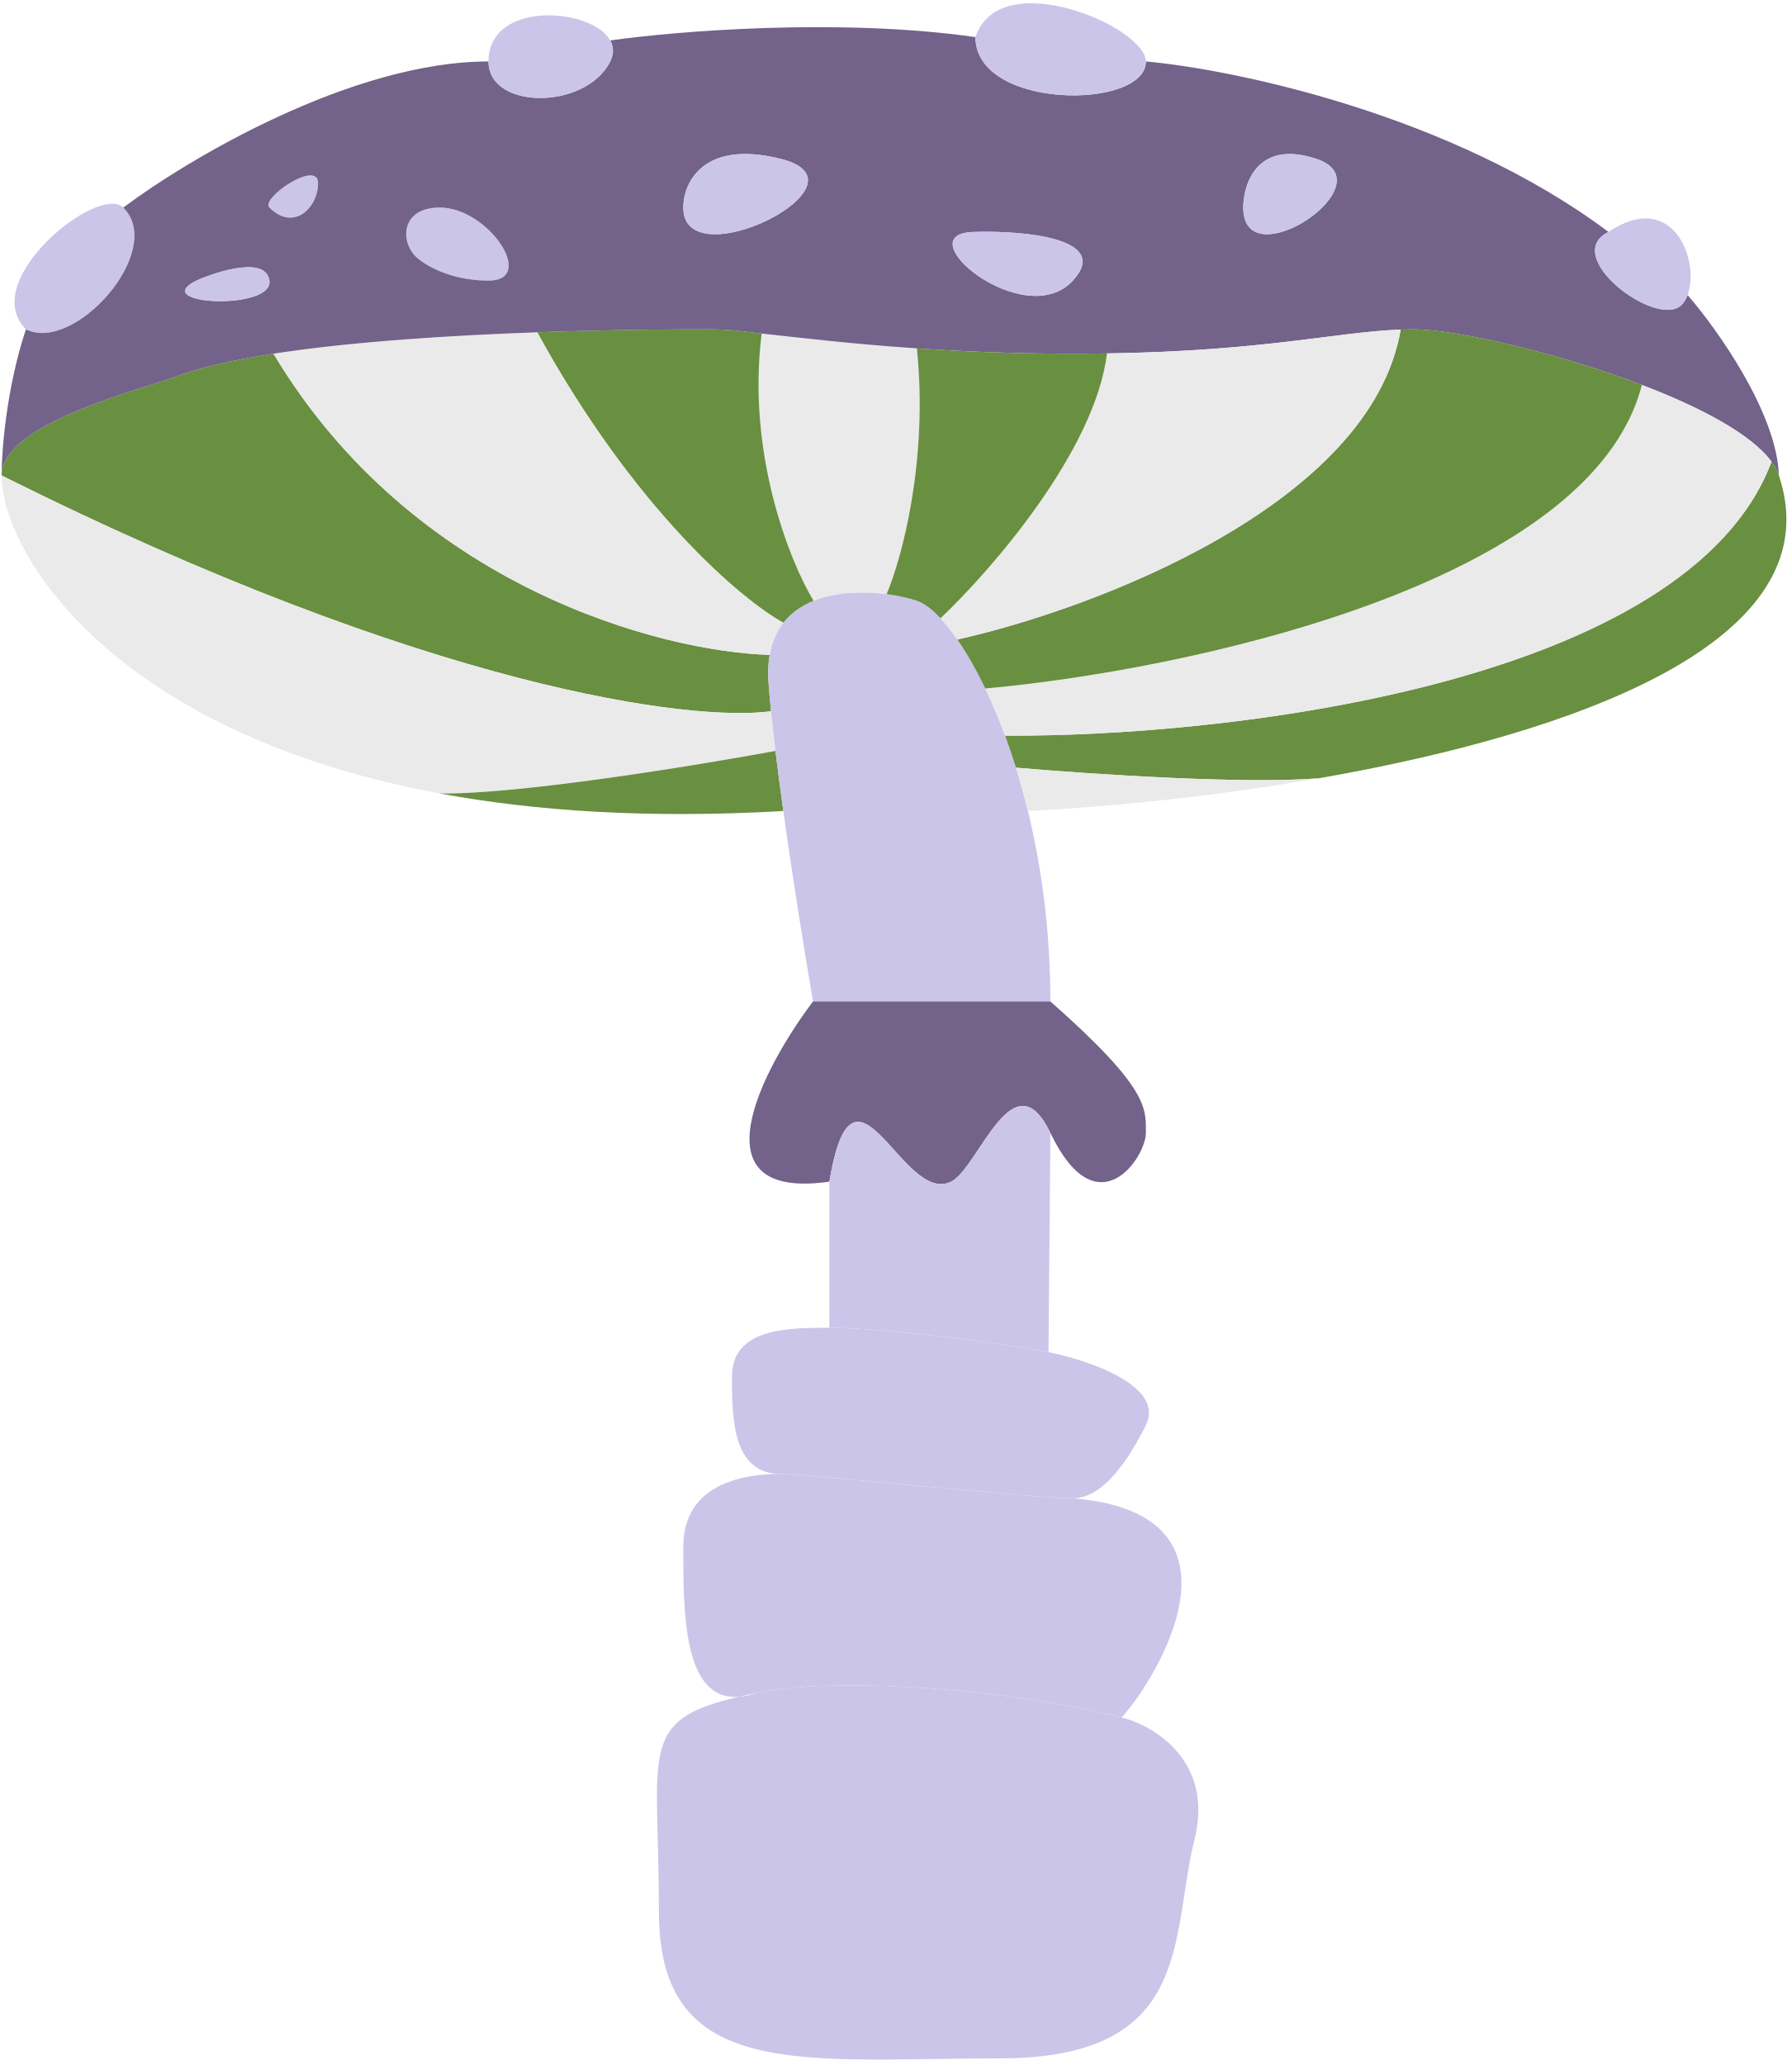
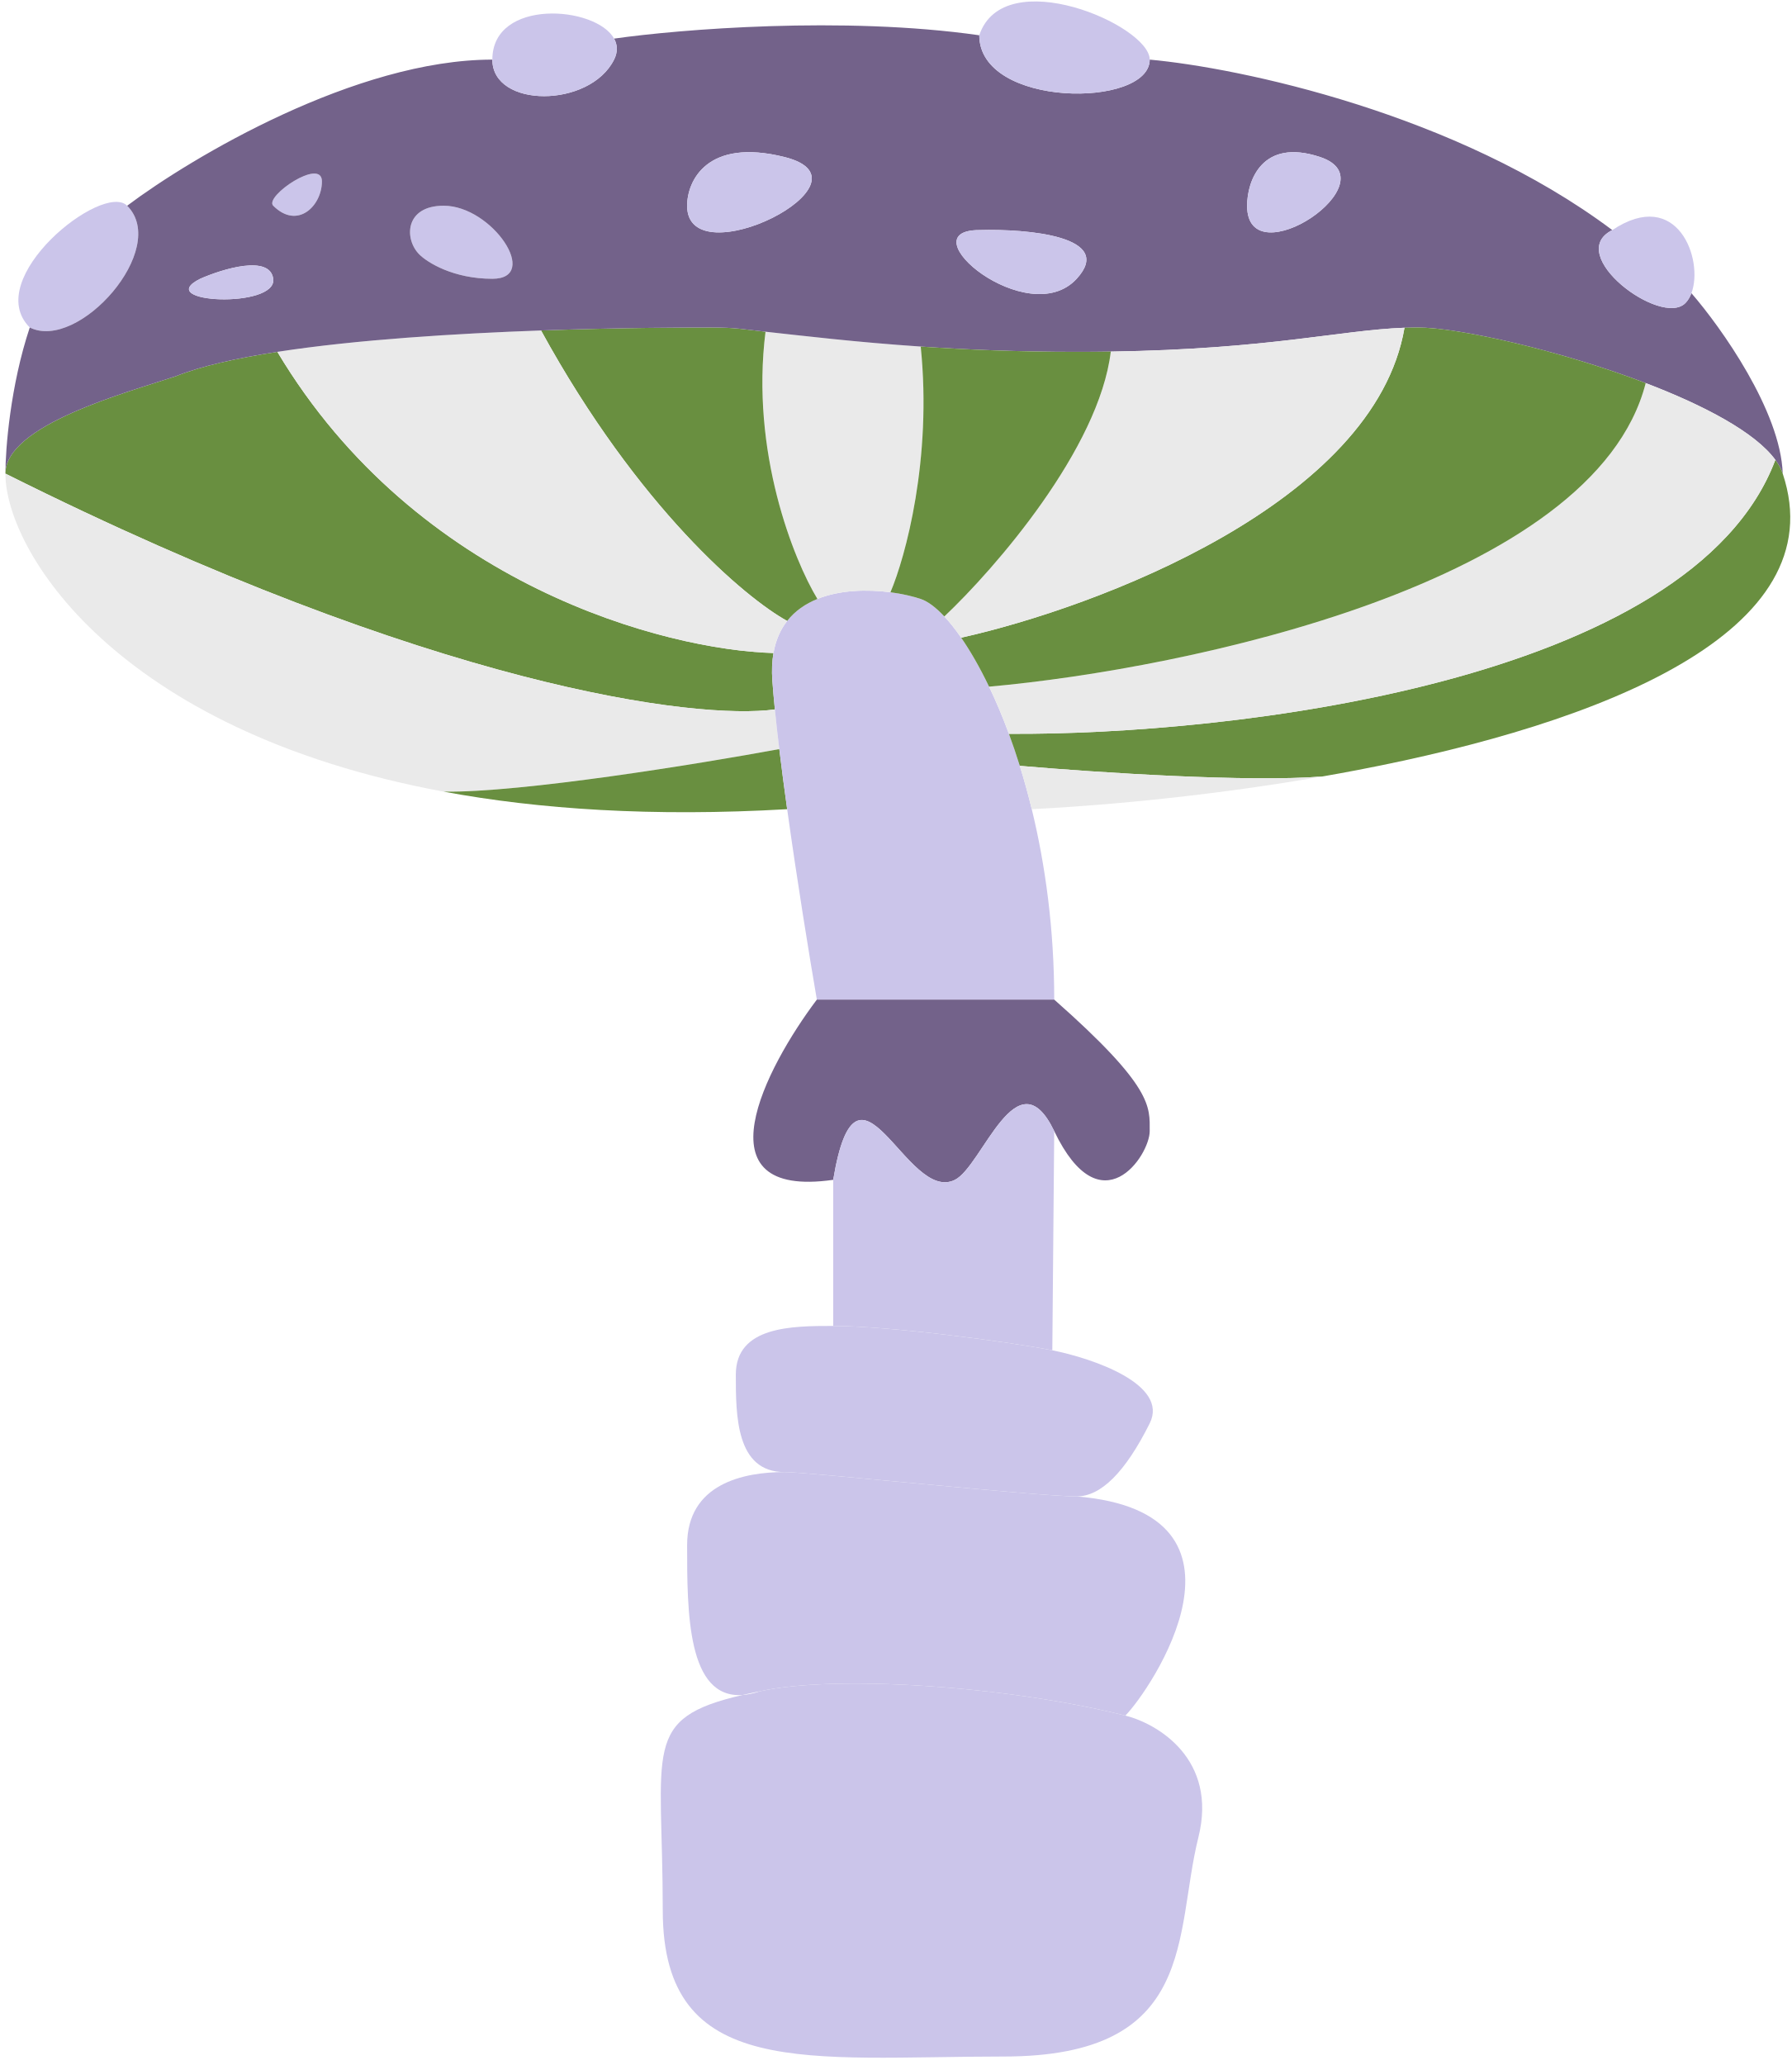
- <svg xmlns="http://www.w3.org/2000/svg" width="177" height="204" viewBox="0 0 177 204" fill="none">
-   <path d="M2.562 32.534C-2.25 27.722 9.779 18.099 12.185 20.505C16.418 24.737 7.374 34.94 2.562 32.534Z" fill="#CBC5EA" />
-   <path d="M26.62 20.504C25.705 19.59 31.431 15.693 31.431 18.098C31.431 20.504 29.025 22.91 26.62 20.504Z" fill="#CBC5EA" />
-   <path d="M16.997 37.345C12.185 38.949 0.156 42.157 0.156 46.968C42.498 68.139 68.486 71.321 76.188 70.265C76.085 69.239 76.001 68.281 75.939 67.413C75.867 66.402 75.91 65.499 76.05 64.693C65.459 64.398 40.826 58.035 27.027 34.94C22.984 35.565 19.478 36.353 16.997 37.345Z" fill="#698F40" />
-   <path d="M0.156 46.968C0.156 54.436 10.873 72.342 43.46 78.387C51.158 78.501 68.778 75.632 76.626 74.182C76.458 72.802 76.31 71.485 76.188 70.265C68.486 71.321 42.498 68.139 0.156 46.968Z" fill="#EAEAEA" />
-   <path d="M77.403 80.12C77.119 78.079 76.854 76.071 76.626 74.182C68.778 75.632 51.158 78.501 43.46 78.387C52.864 80.131 64.089 80.887 77.403 80.12Z" fill="#698F40" />
-   <path d="M80.337 98.931H103.792C103.792 91.983 102.914 85.62 101.574 80.12C101.21 78.627 100.812 77.198 100.389 75.838C100.046 74.736 99.686 73.68 99.314 72.672C98.688 70.979 98.028 69.422 97.353 68.016C96.443 66.118 95.507 64.493 94.596 63.177C94.028 62.355 93.469 61.653 92.933 61.079C92.081 60.167 91.286 59.579 90.598 59.35C89.805 59.086 88.767 58.843 87.609 58.691C85.351 58.394 82.637 58.444 80.391 59.35C79.226 59.82 78.187 60.521 77.403 61.524C76.751 62.358 76.276 63.4 76.05 64.693C75.91 65.499 75.867 66.402 75.939 67.413C76.001 68.281 76.085 69.239 76.188 70.265C76.31 71.485 76.458 72.802 76.626 74.182C76.854 76.071 77.119 78.079 77.403 80.12C78.391 87.214 79.608 94.701 80.337 98.931Z" fill="#CBC5EA" />
-   <path d="M75.265 32.951C73.765 44.832 78.057 55.501 80.391 59.35C82.637 58.444 85.351 58.394 87.609 58.691C89.082 55.237 91.742 45.547 90.598 34.417C84.126 33.978 79.015 33.358 75.265 32.951Z" fill="#EAEAEA" />
-   <path d="M69.923 32.534C68.03 32.534 61.292 32.534 53.083 32.827C62.706 50.383 73.306 59.273 77.403 61.524C78.187 60.521 79.226 59.82 80.391 59.35C78.057 55.501 73.765 44.832 75.265 32.951C72.978 32.703 72.329 32.534 69.923 32.534Z" fill="#698F40" />
-   <path d="M27.027 34.94C40.826 58.035 65.459 64.398 76.05 64.693C76.276 63.4 76.751 62.358 77.403 61.524C73.306 59.273 62.706 50.383 53.083 32.827C44.737 33.125 34.87 33.727 27.027 34.94Z" fill="#EAEAEA" />
-   <path d="M41.054 25.316C39.549 23.81 39.611 20.504 43.46 20.504C48.271 20.504 53.083 27.721 48.271 27.721C44.422 27.721 41.856 26.118 41.054 25.316Z" fill="#CBC5EA" />
-   <path fill-rule="evenodd" clip-rule="evenodd" d="M0.156 46.968C0.156 42.157 12.185 38.949 16.997 37.345C19.478 36.353 22.984 35.565 27.027 34.94C34.87 33.727 44.737 33.125 53.083 32.827C61.292 32.534 68.03 32.534 69.923 32.534C72.329 32.534 72.978 32.703 75.265 32.951C79.015 33.358 84.126 33.978 90.598 34.417C95.082 34.722 100.219 34.94 106.01 34.94C107.177 34.94 108.3 34.931 109.382 34.914C125.074 34.673 132.015 32.794 138.404 32.558C138.834 32.542 139.262 32.534 139.69 32.534C143.719 32.534 153.746 34.783 162.237 38.026C168.001 40.227 173.058 42.886 175.05 45.611C175.38 46.062 175.626 46.516 175.777 46.968C175.573 40.793 169.678 32.513 166.756 29.145C166.609 29.536 166.409 29.872 166.154 30.127C163.748 32.533 154.125 25.316 158.936 22.91C143.54 11.362 122.048 6.872 113.227 6.071C113.227 10.882 96.387 10.882 96.387 3.665C82.914 1.74 66.716 3.082 60.3 3.994C60.64 4.607 60.681 5.309 60.3 6.071C57.895 10.882 48.271 10.882 48.271 6.071C34.799 6.071 18.6 15.694 12.185 20.505C16.418 24.737 7.374 34.94 2.562 32.534C0.637 38.308 0.156 44.562 0.156 46.968ZM26.62 20.504C25.705 19.59 31.431 15.693 31.431 18.098C31.431 20.504 29.025 22.91 26.62 20.504ZM19.402 27.721C21.672 26.723 26.293 25.326 26.62 27.721C27.027 30.716 14.591 30.127 19.402 27.721ZM43.46 20.504C39.611 20.504 39.549 23.81 41.054 25.316C41.856 26.118 44.422 27.721 48.271 27.721C53.083 27.721 48.271 20.504 43.46 20.504ZM67.517 20.504C67.517 18.098 69.442 13.768 77.141 15.693C86.764 18.098 67.517 27.721 67.517 20.504ZM96.387 22.91C101.198 22.771 109.859 23.538 106.01 27.721C101.198 32.951 89.169 22.91 96.387 22.91ZM122.85 20.504C122.85 18.098 124.293 13.768 130.067 15.693C137.285 18.098 122.85 27.721 122.85 20.504Z" fill="#73628A" />
-   <path d="M19.402 27.721C21.672 26.723 26.293 25.326 26.62 27.721C27.027 30.716 14.591 30.127 19.402 27.721Z" fill="#CBC5EA" />
-   <path d="M48.271 6.071C48.271 10.882 57.895 10.882 60.3 6.071C60.681 5.309 60.64 4.607 60.3 3.994C58.496 0.739 48.271 -0.003 48.271 6.071Z" fill="#CBC5EA" />
-   <path d="M67.517 20.504C67.517 18.098 69.442 13.768 77.141 15.693C86.764 18.098 67.517 27.721 67.517 20.504Z" fill="#CBC5EA" />
-   <path d="M96.387 22.91C101.198 22.771 109.859 23.538 106.01 27.721C101.198 32.951 89.169 22.91 96.387 22.91Z" fill="#CBC5EA" />
-   <path d="M96.387 3.665C98.792 -3.553 113.227 2.669 113.227 6.071C113.227 10.882 96.387 10.882 96.387 3.665Z" fill="#CBC5EA" />
-   <path d="M122.85 20.504C122.85 18.098 124.293 13.768 130.067 15.693C137.285 18.098 122.85 27.721 122.85 20.504Z" fill="#CBC5EA" />
-   <path d="M158.936 22.91C154.125 25.316 163.748 32.533 166.154 30.127C166.409 29.872 166.609 29.536 166.756 29.145C167.995 25.844 165.389 18.608 158.936 22.91Z" fill="#CBC5EA" />
-   <path d="M175.05 45.611C166.77 67.62 121.109 72.822 99.314 72.672C99.686 73.68 100.046 74.736 100.389 75.838C108.228 76.516 123.11 77.473 130.286 76.888C131.444 76.686 132.602 76.475 133.758 76.253C157.89 71.629 180.994 62.621 175.777 46.968C175.626 46.516 175.38 46.062 175.05 45.611Z" fill="#698F40" />
-   <path d="M100.389 75.838C100.812 77.198 101.21 78.627 101.574 80.12C109.671 79.706 119.953 78.688 130.286 76.888C123.11 77.473 108.228 76.516 100.389 75.838Z" fill="#EAEAEA" />
-   <path d="M162.237 38.026C157.179 57.816 116.874 66.265 97.353 68.016C98.028 69.422 98.688 70.979 99.314 72.672C121.109 72.822 166.77 67.62 175.05 45.611C173.058 42.886 168.001 40.227 162.237 38.026Z" fill="#EAEAEA" />
-   <path d="M139.69 32.534C139.262 32.534 138.834 32.542 138.404 32.558C135.45 49.899 107.968 60.196 94.596 63.177C95.507 64.493 96.443 66.118 97.353 68.016C116.874 66.265 157.179 57.816 162.237 38.026C153.746 34.783 143.719 32.534 139.69 32.534Z" fill="#698F40" />
-   <path d="M109.382 34.914C108.23 44.517 97.936 56.358 92.933 61.079C93.469 61.653 94.028 62.355 94.596 63.177C107.968 60.196 135.45 49.899 138.404 32.558C132.015 32.794 125.074 34.673 109.382 34.914Z" fill="#EAEAEA" />
-   <path d="M87.609 58.691C88.767 58.843 89.805 59.086 90.598 59.35C91.286 59.579 92.081 60.167 92.933 61.079C97.936 56.358 108.23 44.517 109.382 34.914C108.3 34.931 107.177 34.94 106.01 34.94C100.219 34.94 95.082 34.722 90.598 34.417C91.742 45.547 89.082 55.237 87.609 58.691Z" fill="#698F40" />
-   <path d="M80.337 98.931C75.262 105.668 68.48 118.66 81.952 116.735C84.358 102.301 89.169 119.141 93.981 116.735C96.701 115.376 100.116 104.273 103.792 111.924C108.416 121.547 113.227 114.33 113.227 111.924C113.227 109.518 113.603 107.589 103.792 98.931H80.337Z" fill="#73628A" />
-   <path d="M74.734 167.256C74.103 167.469 73.526 167.589 73.001 167.627C62.945 169.946 65.111 172.928 65.111 188.908C65.111 205.748 79.545 203.343 98.791 203.343C118.038 203.343 115.632 191.314 118.038 181.691C119.962 173.993 114.029 170.464 110.821 169.662C98.791 166.655 81.951 165.653 74.734 167.256Z" fill="#CBC5EA" />
-   <path d="M106.01 148.01C102.154 148.01 79.546 145.605 77.141 145.605C73.131 145.605 67.518 146.736 67.518 152.822C67.517 159.408 67.518 168.019 73.001 167.627C73.542 167.502 74.119 167.379 74.734 167.256C81.951 165.653 98.791 166.655 110.821 169.662C113.227 167.256 125.257 149.613 106.01 148.01Z" fill="#CBC5EA" />
-   <path d="M103.604 133.576C99.594 132.774 87.566 131.17 81.952 131.17C77.943 131.17 72.329 131.17 72.329 135.982C72.329 139.991 72.329 145.605 77.141 145.605C79.546 145.605 102.154 148.01 106.01 148.01C108.416 148.01 110.821 145.605 113.227 140.793C115.152 136.944 107.614 134.378 103.604 133.576Z" fill="#CBC5EA" />
-   <path d="M93.981 116.735C89.169 119.141 84.358 102.301 81.952 116.735L81.952 131.17C87.566 131.17 99.594 132.774 103.604 133.576L103.792 111.924C100.116 104.273 96.701 115.376 93.981 116.735Z" fill="#CBC5EA" />
+ <svg xmlns="http://www.w3.org/2000/svg" width="236" height="272" viewBox="0 0 236 272" fill="none">
+   <path d="M3.921 43.138C-2.495 36.722 13.544 23.892 16.751 27.099C22.395 32.742 10.336 46.345 3.921 43.138Z" fill="#CBC5EA" />
+   <path d="M35.997 27.098C34.778 25.879 42.413 20.683 42.413 23.89C42.413 27.098 39.205 30.306 35.997 27.098Z" fill="#CBC5EA" />
+   <path d="M23.167 49.553C16.751 51.691 0.713 55.968 0.713 62.383C57.168 90.611 91.82 94.853 102.089 93.446C101.952 92.077 101.839 90.8 101.757 89.643C101.66 88.296 101.718 87.091 101.905 86.016C87.783 85.623 54.939 77.139 36.541 46.345C31.15 47.179 26.476 48.229 23.167 49.553Z" fill="#698F40" />
+   <path d="M0.713 62.383C0.713 72.341 15.002 96.216 58.451 104.275C68.716 104.428 92.209 100.601 102.672 98.669C102.449 96.828 102.252 95.072 102.089 93.446C91.82 94.853 57.168 90.611 0.713 62.383Z" fill="#EAEAEA" />
+   <path d="M103.709 106.586C103.33 103.865 102.977 101.187 102.672 98.669C92.209 100.601 68.716 104.428 58.451 104.275C70.99 106.6 85.957 107.609 103.709 106.586Z" fill="#698F40" />
+   <path d="M107.62 131.667H138.894C138.894 122.403 137.723 113.919 135.936 106.586C135.451 104.595 134.921 102.689 134.356 100.876C133.899 99.407 133.419 97.999 132.923 96.656C132.089 94.398 131.208 92.322 130.309 90.447C129.095 87.916 127.847 85.75 126.633 83.995C125.875 82.899 125.13 81.963 124.416 81.198C123.279 79.981 122.219 79.198 121.303 78.893C120.244 78.54 118.86 78.216 117.317 78.014C114.306 77.618 110.687 77.684 107.693 78.893C106.14 79.519 104.754 80.454 103.709 81.791C102.84 82.903 102.206 84.293 101.905 86.016C101.718 87.091 101.66 88.296 101.757 89.643C101.839 90.8 101.952 92.077 102.089 93.446C102.252 95.072 102.449 96.828 102.672 98.669C102.977 101.187 103.33 103.865 103.709 106.586C105.025 116.045 106.648 126.027 107.62 131.667Z" fill="#CBC5EA" />
+   <path d="M100.858 43.693C98.858 59.535 104.581 73.76 107.693 78.893C110.687 77.684 114.306 77.618 117.317 78.014C119.281 73.409 122.827 60.489 121.303 45.649C112.673 45.063 105.858 44.236 100.858 43.693Z" fill="#EAEAEA" />
+   <path d="M93.736 43.138C91.211 43.138 82.227 43.138 71.282 43.529C84.113 66.937 98.246 78.79 103.709 81.791C104.754 80.454 106.14 79.519 107.693 78.893C104.581 73.76 98.858 59.535 100.858 43.693C97.809 43.363 96.943 43.138 93.736 43.138Z" fill="#698F40" />
+   <path d="M36.541 46.345C54.939 77.139 87.783 85.623 101.905 86.016C102.206 84.293 102.84 82.903 103.709 81.791C98.246 78.79 84.113 66.937 71.282 43.529C60.154 43.926 46.998 44.728 36.541 46.345Z" fill="#EAEAEA" />
+   <path d="M55.243 33.513C53.236 31.506 53.319 27.098 58.451 27.098C64.867 27.098 71.282 36.721 64.867 36.721C59.734 36.721 56.313 34.583 55.243 33.513Z" fill="#CBC5EA" />
+   <path fill-rule="evenodd" clip-rule="evenodd" d="M0.713 62.383C0.713 55.968 16.751 51.691 23.167 49.553C26.476 48.229 31.15 47.179 36.541 46.345C46.998 44.728 60.154 43.926 71.282 43.529C82.227 43.138 91.211 43.138 93.736 43.138C96.943 43.138 97.809 43.363 100.858 43.693C105.858 44.236 112.673 45.063 121.303 45.649C127.281 46.055 134.13 46.345 141.851 46.345C143.407 46.345 144.905 46.333 146.347 46.311C167.27 45.99 176.525 43.485 185.043 43.17C185.617 43.149 186.188 43.138 186.758 43.138C192.13 43.138 205.499 46.136 216.821 50.46C224.506 53.395 231.248 56.941 233.904 60.573C234.344 61.175 234.672 61.78 234.874 62.384C234.602 54.15 226.742 43.109 222.846 38.619C222.651 39.141 222.383 39.589 222.043 39.929C218.835 43.136 206.004 33.513 212.42 30.306C191.891 14.909 163.235 8.922 151.474 7.853C151.474 14.268 129.02 14.269 129.02 4.645C111.057 2.079 89.459 3.869 80.905 5.085C81.358 5.902 81.413 6.837 80.905 7.853C77.697 14.269 64.867 14.269 64.867 7.853C46.904 7.853 25.305 20.684 16.751 27.099C22.395 32.742 10.336 46.345 3.921 43.138C1.354 50.836 0.713 59.176 0.713 62.383ZM35.997 27.098C34.778 25.879 42.413 20.683 42.413 23.89C42.413 27.098 39.205 30.306 35.997 27.098ZM26.374 36.721C29.401 35.39 35.562 33.527 35.997 36.721C36.541 40.714 19.959 39.929 26.374 36.721ZM58.451 27.098C53.319 27.098 53.236 31.506 55.243 33.513C56.313 34.583 59.734 36.721 64.867 36.721C71.282 36.721 64.867 27.098 58.451 27.098ZM90.528 27.098C90.528 23.89 93.094 18.116 103.359 20.683C116.189 23.89 90.528 36.721 90.528 27.098ZM129.02 30.306C135.435 30.12 146.983 31.143 141.851 36.721C135.435 43.693 119.397 30.306 129.02 30.306ZM164.305 27.098C164.305 23.89 166.229 18.116 173.928 20.683C183.551 23.89 164.305 36.721 164.305 27.098Z" fill="#73628A" />
+   <path d="M26.374 36.721C29.401 35.39 35.562 33.527 35.997 36.721C36.541 40.714 19.959 39.929 26.374 36.721Z" fill="#CBC5EA" />
+   <path d="M64.867 7.853C64.867 14.269 77.697 14.269 80.905 7.853C81.413 6.837 81.358 5.902 80.905 5.085C78.499 0.744 64.867 -0.245 64.867 7.853Z" fill="#CBC5EA" />
+   <path d="M90.528 27.098C90.528 23.89 93.094 18.116 103.359 20.683C116.189 23.89 90.528 36.721 90.528 27.098Z" fill="#CBC5EA" />
+   <path d="M129.02 30.306C135.435 30.12 146.983 31.143 141.851 36.721C135.435 43.693 119.397 30.306 129.02 30.306Z" fill="#CBC5EA" />
+   <path d="M129.02 4.645C132.228 -4.979 151.474 3.317 151.474 7.853C151.474 14.268 129.02 14.269 129.02 4.645Z" fill="#CBC5EA" />
+   <path d="M164.305 27.098C164.305 23.89 166.229 18.116 173.928 20.683C183.551 23.89 164.305 36.721 164.305 27.098Z" fill="#CBC5EA" />
+   <path d="M212.42 30.306C206.004 33.513 218.835 43.136 222.043 39.929C222.383 39.589 222.651 39.141 222.846 38.619C224.499 34.218 221.023 24.57 212.42 30.306Z" fill="#CBC5EA" />
+   <path d="M233.904 60.573C222.864 89.919 161.983 96.855 132.923 96.656C133.419 97.999 133.899 99.407 134.356 100.876C144.809 101.781 164.651 103.057 174.219 102.277C175.763 102.008 177.307 101.726 178.849 101.43C211.024 95.264 241.83 83.254 234.874 62.384C234.672 61.78 234.344 61.175 233.904 60.573Z" fill="#698F40" />
+   <path d="M134.356 100.876C134.921 102.689 135.451 104.595 135.936 106.586C146.732 106.034 160.442 104.676 174.219 102.277C164.651 103.057 144.809 101.781 134.356 100.876Z" fill="#EAEAEA" />
+   <path d="M216.821 50.46C210.077 76.847 156.336 88.113 130.309 90.447C131.208 92.322 132.089 94.398 132.923 96.656C161.983 96.855 222.864 89.919 233.904 60.573C231.248 56.941 224.506 53.395 216.821 50.46Z" fill="#EAEAEA" />
+   <path d="M186.758 43.138C186.188 43.138 185.617 43.149 185.043 43.17C181.105 66.291 144.462 80.02 126.633 83.995C127.847 85.75 129.095 87.916 130.309 90.447C156.336 88.113 210.077 76.847 216.821 50.46C205.499 46.136 192.13 43.138 186.758 43.138Z" fill="#698F40" />
+   <path d="M146.347 46.311C144.811 59.115 131.086 74.904 124.416 81.198C125.13 81.963 125.875 82.899 126.633 83.995C144.462 80.02 181.105 66.291 185.043 43.17C176.525 43.485 167.27 45.99 146.347 46.311Z" fill="#EAEAEA" />
+   <path d="M117.317 78.014C118.86 78.216 120.244 78.54 121.303 78.893C122.219 79.198 123.279 79.981 124.416 81.198C131.086 74.904 144.811 59.115 146.347 46.311C144.905 46.333 143.407 46.345 141.851 46.345C134.13 46.345 127.281 46.055 121.303 45.649C122.827 60.489 119.281 73.409 117.317 78.014Z" fill="#698F40" />
+   <path d="M107.62 131.667C100.854 140.649 91.811 157.973 109.774 155.406C112.982 136.16 119.397 158.614 125.813 155.406C129.439 153.593 133.993 138.79 138.894 148.991C145.059 161.822 151.474 152.199 151.474 148.991C151.474 145.783 151.976 143.212 138.894 131.667H107.62Z" fill="#73628A" />
+   <path d="M100.15 222.768C99.308 223.051 98.54 223.212 97.839 223.262C84.431 226.353 87.319 230.33 87.319 251.637C87.319 274.09 106.565 270.883 132.226 270.883C157.888 270.883 154.68 254.844 157.888 242.014C160.454 231.749 152.543 227.045 148.266 225.975C132.226 221.965 109.773 220.629 100.15 222.768Z" fill="#CBC5EA" />
+   <path d="M141.851 197.106C136.709 197.106 106.567 193.899 103.359 193.899C98.013 193.899 90.528 195.407 90.528 203.522C90.528 212.303 90.528 223.785 97.839 223.262C98.561 223.095 99.33 222.932 100.15 222.768C109.773 220.629 132.226 221.965 148.266 225.975C151.474 222.768 167.514 199.243 141.851 197.106Z" fill="#CBC5EA" />
+   <path d="M138.643 177.86C133.297 176.791 117.259 174.652 109.774 174.652C104.428 174.652 96.944 174.652 96.944 181.068C96.944 186.414 96.944 193.899 103.359 193.899C106.567 193.899 136.709 197.106 141.851 197.106C145.059 197.106 148.266 193.899 151.474 187.483C154.04 182.351 143.989 178.929 138.643 177.86Z" fill="#CBC5EA" />
+   <path d="M125.813 155.406C119.397 158.614 112.982 136.16 109.774 155.406L109.774 174.652C117.259 174.652 133.297 176.791 138.643 177.86L138.894 148.991C133.993 138.79 129.439 153.593 125.813 155.406Z" fill="#CBC5EA" />
</svg>
